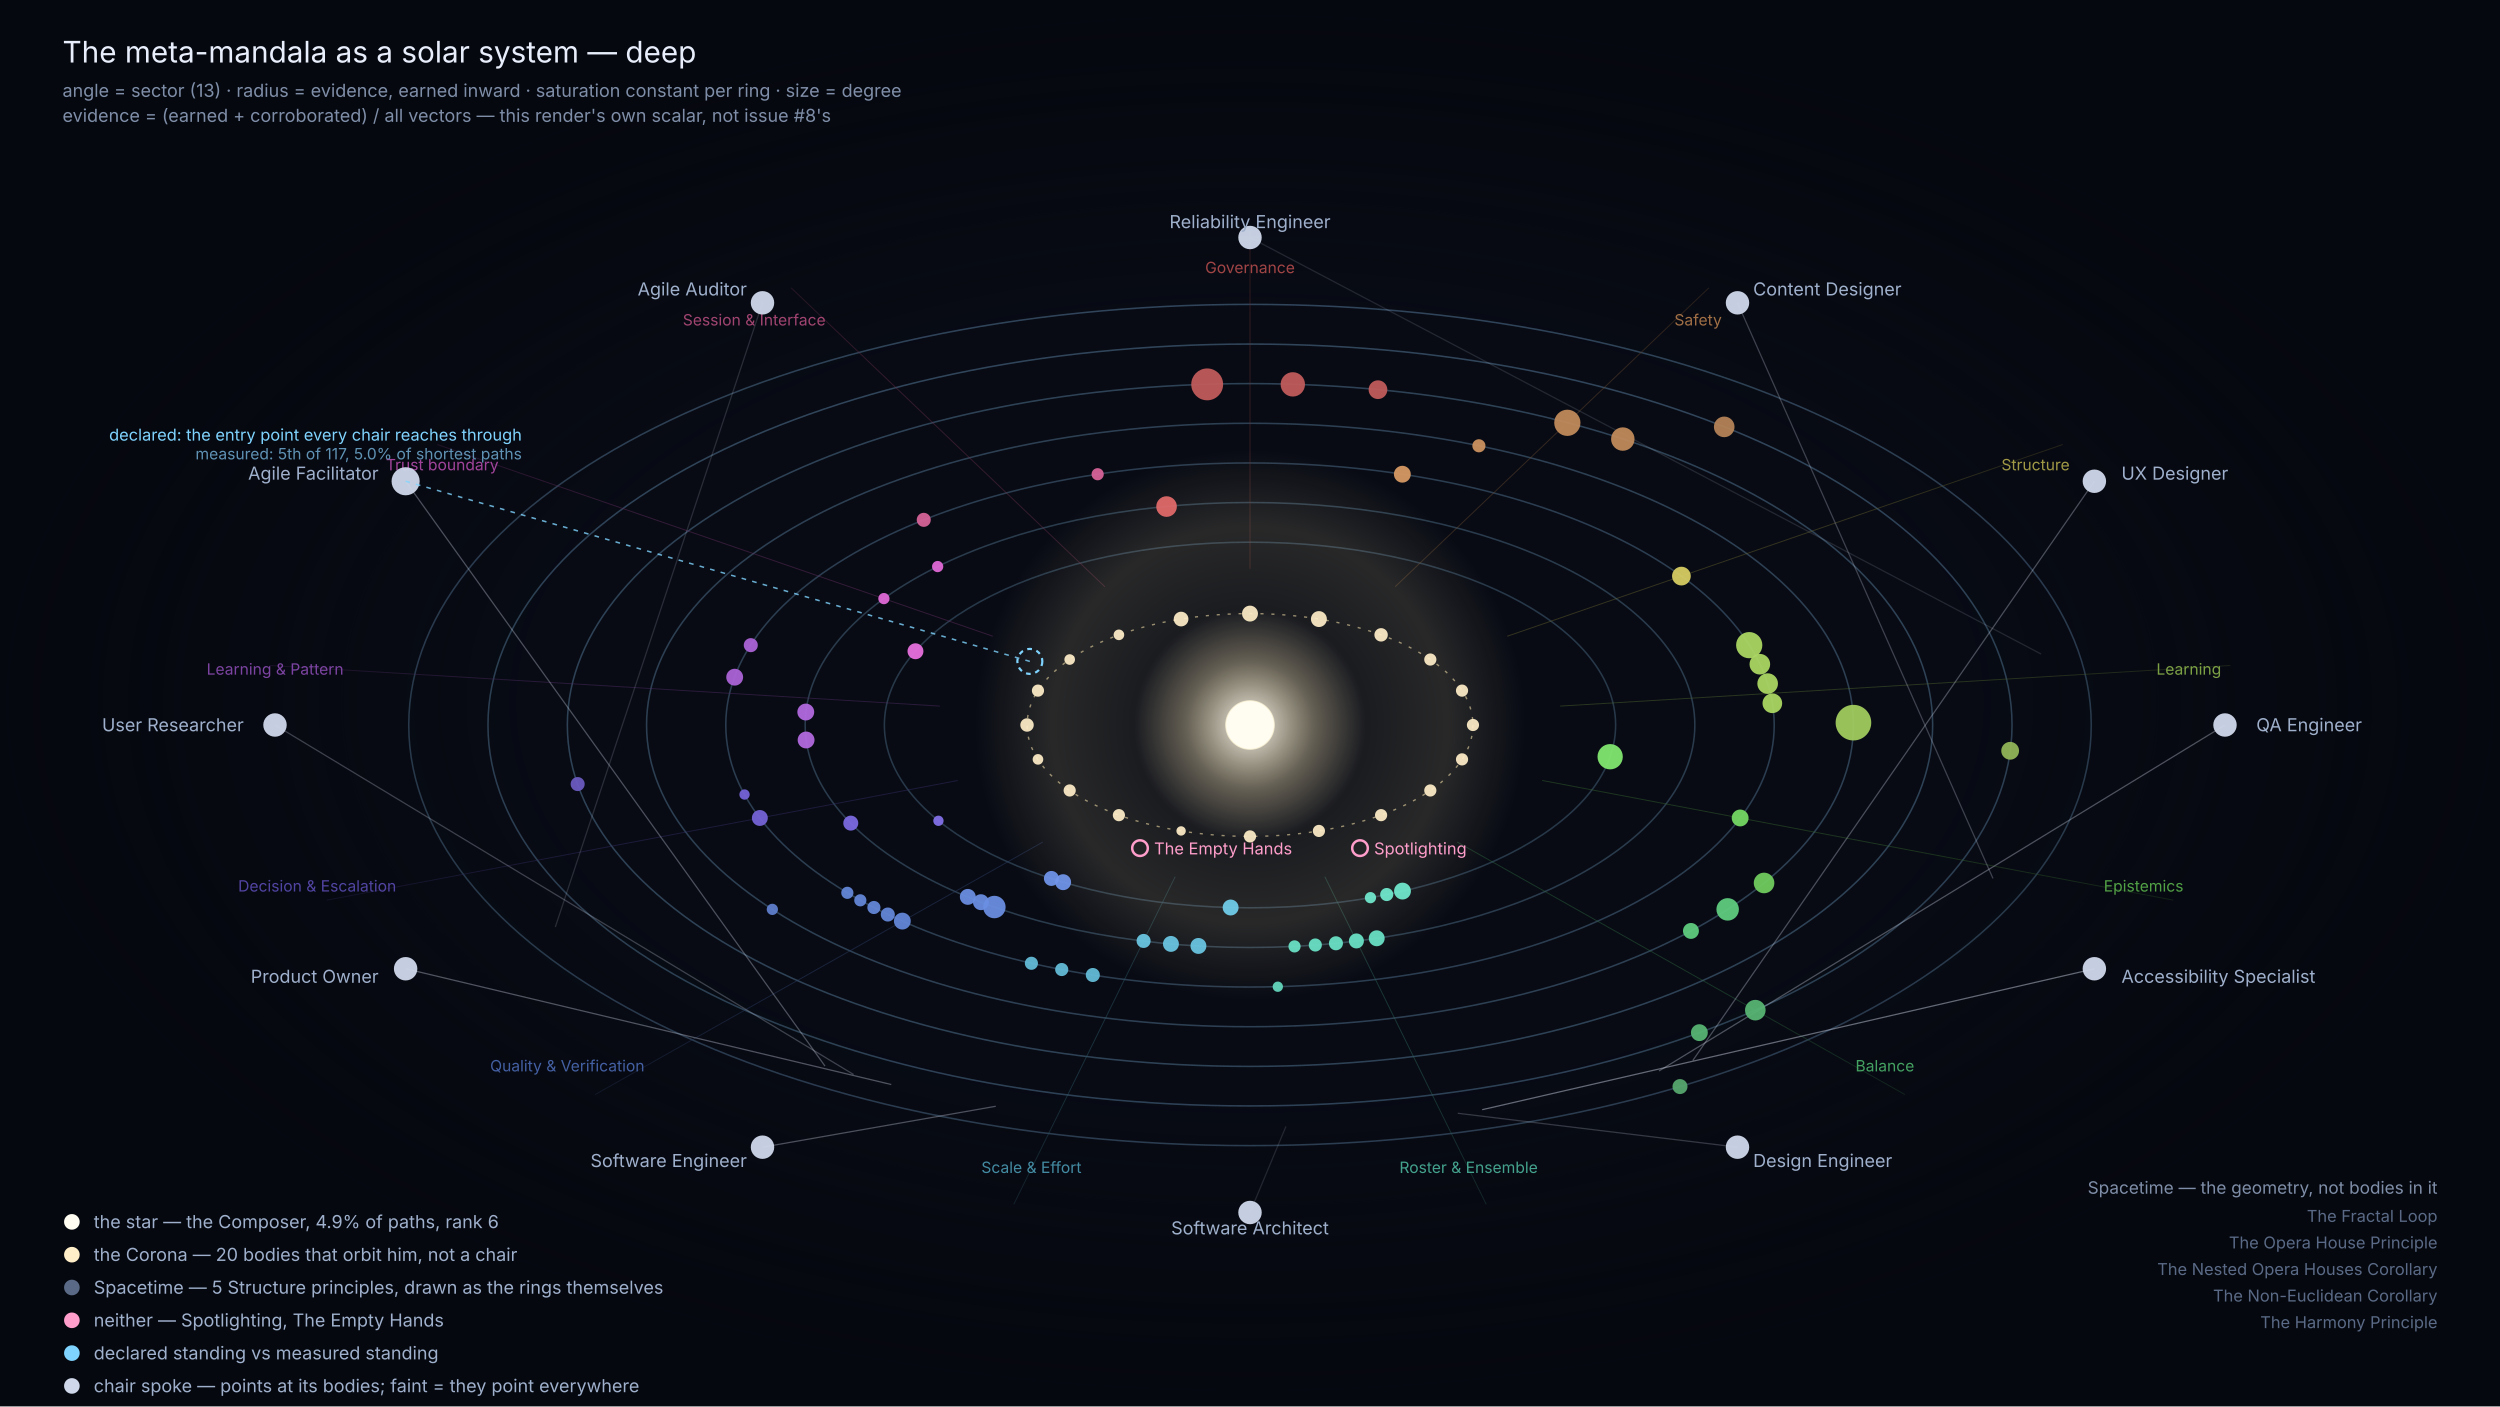
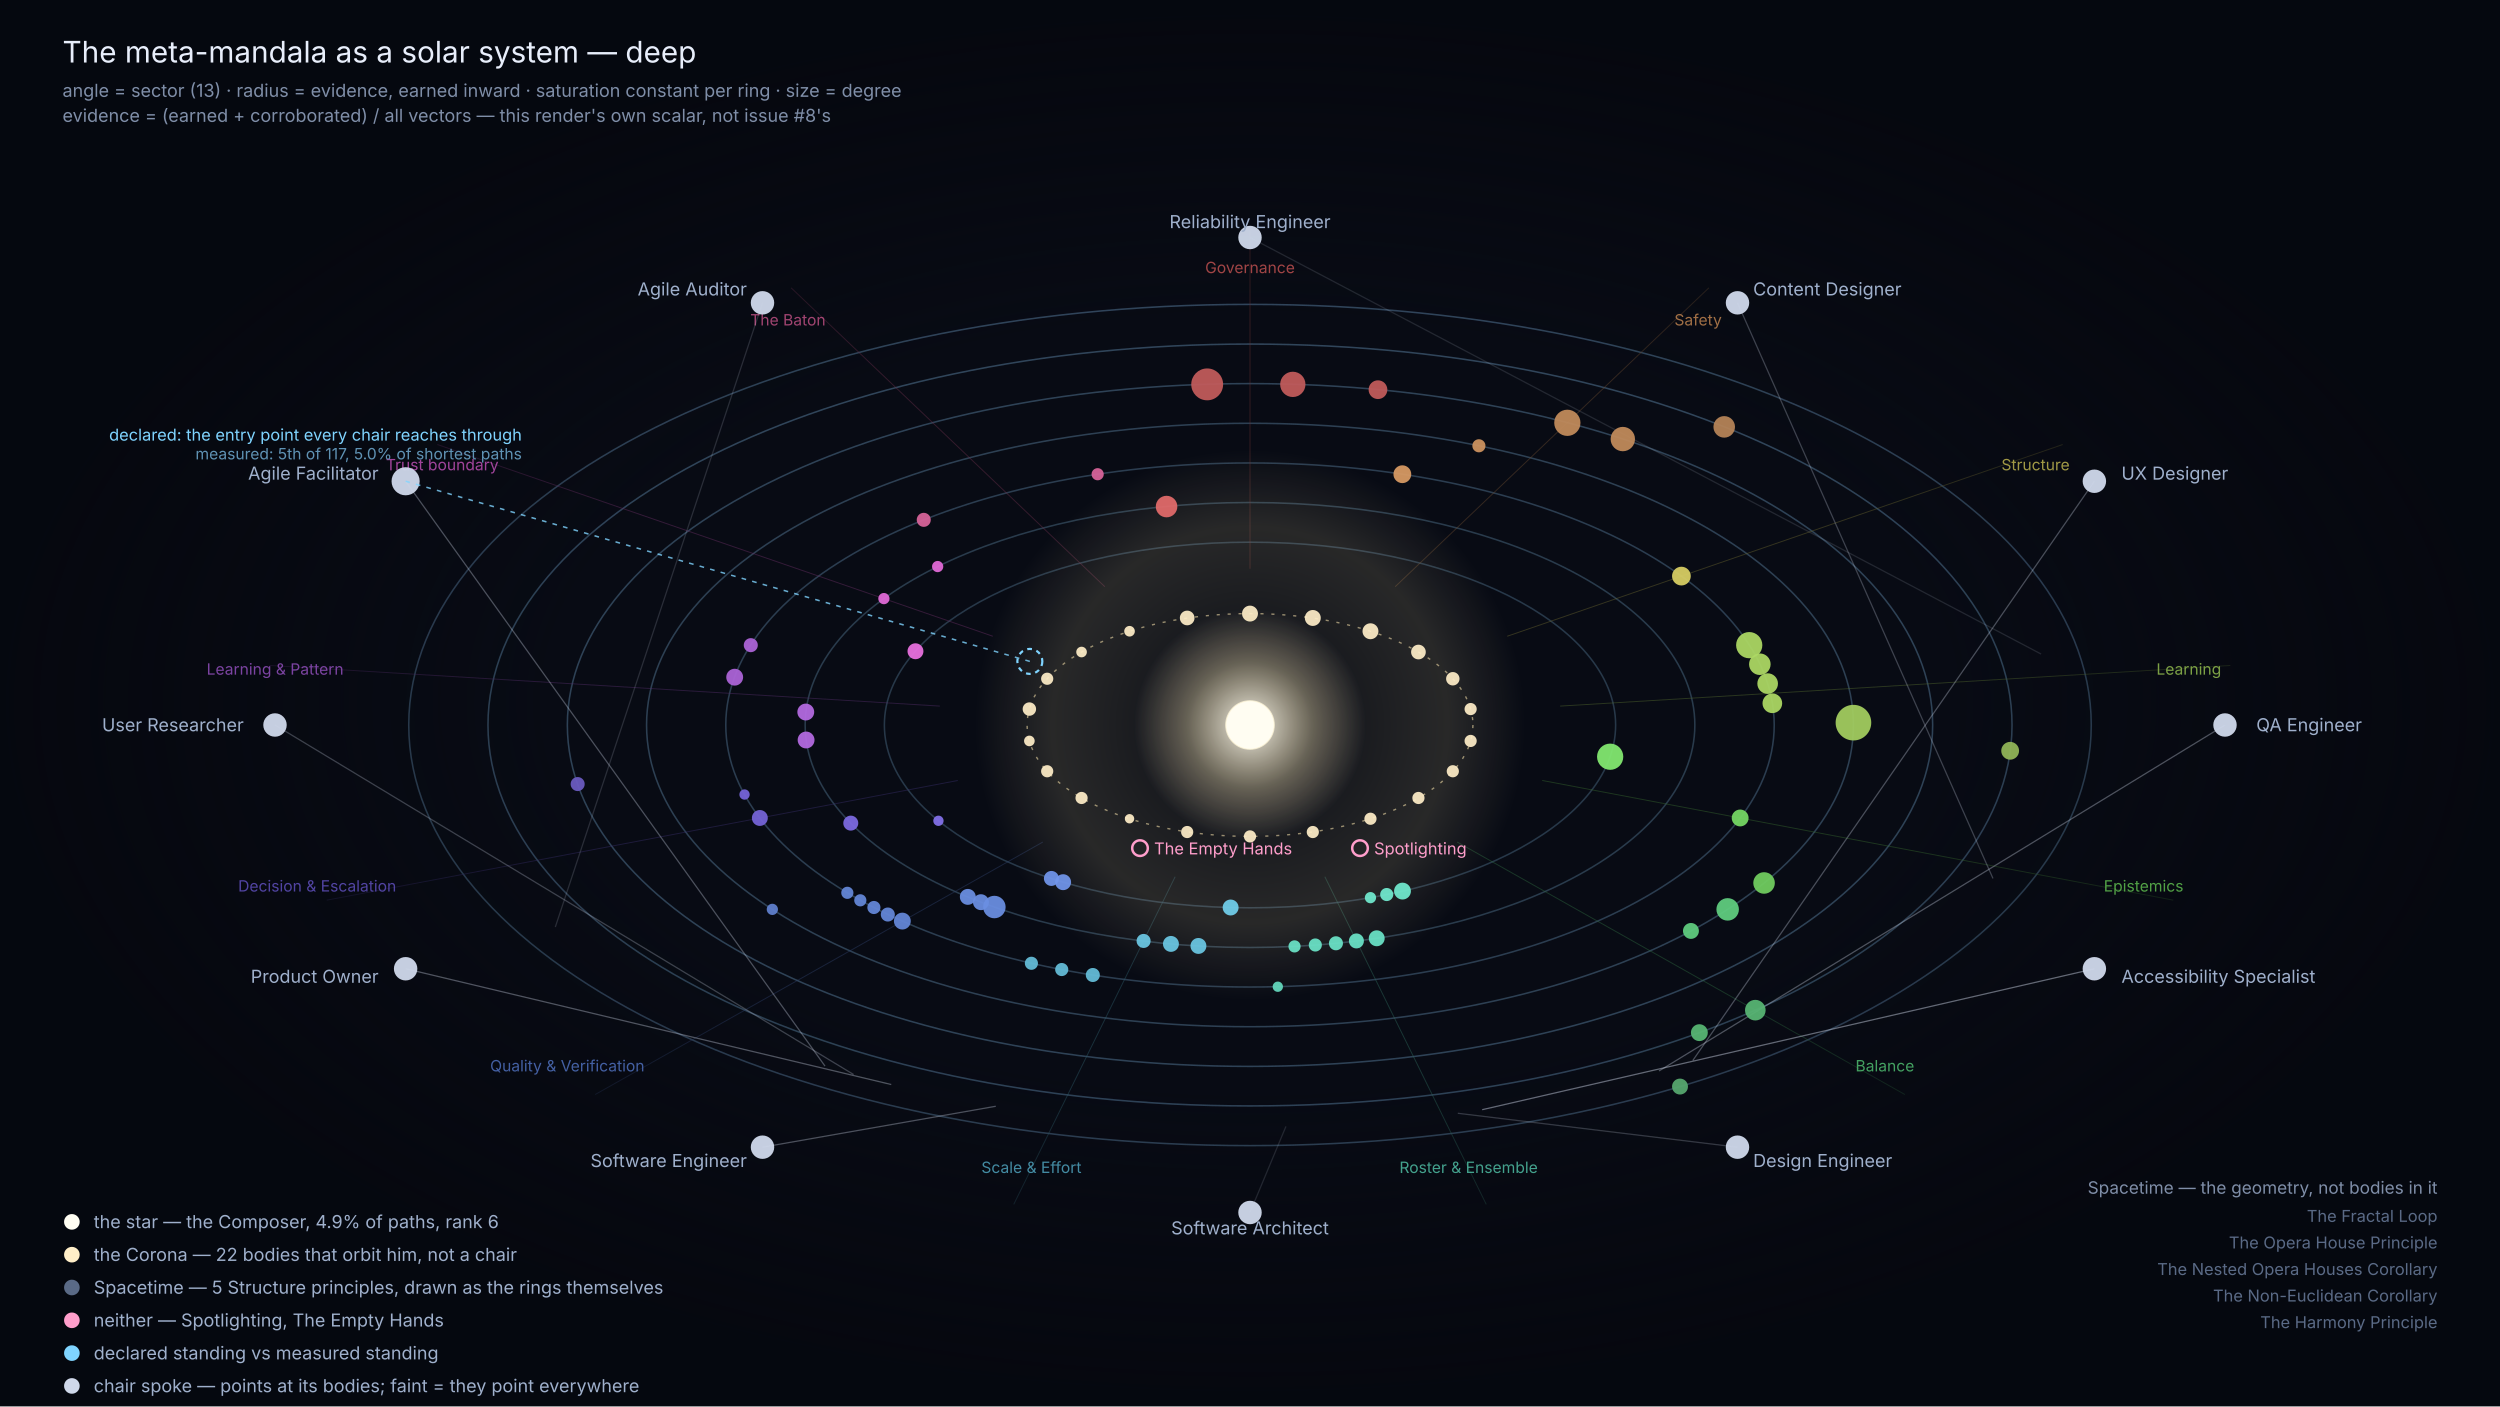
<svg xmlns="http://www.w3.org/2000/svg" width="1600" height="900" viewBox="0 0 1600 900" font-family="Inter, Helvetica, Arial, sans-serif">
  <defs>
    <radialGradient id="starGlow">
      <stop offset="0" stop-color="#fffdf4" stop-opacity=".95" />
      <stop offset=".55" stop-color="#ffeec0" stop-opacity=".35" />
      <stop offset="1" stop-color="#ffeec0" stop-opacity="0" />
    </radialGradient>
    <radialGradient id="coronaBand">
      <stop offset="0" stop-color="#ffe9b0" stop-opacity="0" />
      <stop offset=".72" stop-color="#ffe9b0" stop-opacity=".13" />
      <stop offset="1" stop-color="#ffe9b0" stop-opacity="0" />
    </radialGradient>
    <radialGradient id="vignette">
      <stop offset=".55" stop-color="#05070e" stop-opacity="0" />
      <stop offset="1" stop-color="#05070e" stop-opacity="0.85" />
    </radialGradient>
  </defs>
  <rect width="1600" height="900" fill="#080b14" />
  <g id="spacetime">
    <ellipse cx="800" cy="464" rx="234.0" ry="117.0" fill="none" stroke="hsl(210 30% 22%)" stroke-width="1" />
    <ellipse cx="800" cy="464" rx="284.7" ry="142.4" fill="none" stroke="hsl(210 30% 23%)" stroke-width="1" />
    <ellipse cx="800" cy="464" rx="335.5" ry="167.7" fill="none" stroke="hsl(210 30% 24%)" stroke-width="1" />
    <ellipse cx="800" cy="464" rx="386.2" ry="193.1" fill="none" stroke="hsl(210 30% 25%)" stroke-width="1" />
    <ellipse cx="800" cy="464" rx="436.9" ry="218.5" fill="none" stroke="hsl(210 30% 26%)" stroke-width="1" />
    <ellipse cx="800" cy="464" rx="487.7" ry="243.8" fill="none" stroke="hsl(210 30% 27%)" stroke-width="1" />
    <ellipse cx="800" cy="464" rx="538.4" ry="269.2" fill="none" stroke="hsl(210 30% 28%)" stroke-width="1" />
    <line x1="800.0" y1="364.0" x2="800.0" y2="148.0" stroke="hsl(0 40% 30%)" stroke-width=".6" opacity=".45" />
    <line x1="892.9" y1="375.5" x2="1093.7" y2="184.2" stroke="hsl(28 40% 30%)" stroke-width=".6" opacity=".45" />
    <line x1="964.6" y1="407.2" x2="1320.1" y2="284.5" stroke="hsl(55 40% 30%)" stroke-width=".6" opacity=".45" />
    <line x1="998.5" y1="451.9" x2="1427.4" y2="425.9" stroke="hsl(83 40% 30%)" stroke-width=".6" opacity=".45" />
    <line x1="987.0" y1="499.5" x2="1390.9" y2="576.1" stroke="hsl(111 40% 30%)" stroke-width=".6" opacity=".45" />
    <line x1="932.6" y1="538.9" x2="1219.1" y2="700.5" stroke="hsl(138 40% 30%)" stroke-width=".6" opacity=".45" />
    <line x1="847.9" y1="561.1" x2="951.2" y2="770.8" stroke="hsl(166 40% 30%)" stroke-width=".6" opacity=".45" />
    <line x1="752.1" y1="561.1" x2="648.8" y2="770.8" stroke="hsl(194 40% 30%)" stroke-width=".6" opacity=".45" />
    <line x1="667.4" y1="538.9" x2="380.9" y2="700.5" stroke="hsl(222 40% 30%)" stroke-width=".6" opacity=".45" />
    <line x1="613.0" y1="499.5" x2="209.1" y2="576.1" stroke="hsl(249 40% 30%)" stroke-width=".6" opacity=".45" />
    <line x1="601.5" y1="451.9" x2="172.6" y2="425.9" stroke="hsl(277 40% 30%)" stroke-width=".6" opacity=".45" />
    <line x1="635.4" y1="407.2" x2="279.9" y2="284.5" stroke="hsl(305 40% 30%)" stroke-width=".6" opacity=".45" />
    <line x1="707.1" y1="375.5" x2="506.3" y2="184.2" stroke="hsl(332 40% 30%)" stroke-width=".6" opacity=".45" />
  </g>
  <rect width="1600" height="900" fill="url(#vignette)" />
  <g id="sectors">
    <text x="800.0" y="174.8" fill="hsl(0 45% 52%)" font-size="10" text-anchor="middle" opacity=".85">Governance</text>
    <text x="1071.6" y="208.3" fill="hsl(28 45% 52%)" font-size="10" text-anchor="start" opacity=".85">Safety</text>
    <text x="1280.9" y="301.0" fill="hsl(55 45% 52%)" font-size="10" text-anchor="start" opacity=".85">Structure</text>
    <text x="1380.1" y="431.8" fill="hsl(83 45% 52%)" font-size="10" text-anchor="start" opacity=".85">Learning</text>
    <text x="1346.4" y="570.6" fill="hsl(111 45% 52%)" font-size="10" text-anchor="start" opacity=".85">Epistemics</text>
    <text x="1187.5" y="685.7" fill="hsl(138 45% 52%)" font-size="10" text-anchor="start" opacity=".85">Balance</text>
    <text x="939.9" y="750.7" fill="hsl(166 45% 52%)" font-size="10" text-anchor="middle" opacity=".85">Roster &amp; Ensemble</text>
    <text x="660.1" y="750.7" fill="hsl(194 45% 52%)" font-size="10" text-anchor="middle" opacity=".85">Scale &amp; Effort</text>
    <text x="412.5" y="685.7" fill="hsl(222 45% 52%)" font-size="10" text-anchor="end" opacity=".85">Quality &amp; Verification</text>
    <text x="253.6" y="570.6" fill="hsl(249 45% 52%)" font-size="10" text-anchor="end" opacity=".85">Decision &amp; Escalation</text>
    <text x="219.9" y="431.8" fill="hsl(277 45% 52%)" font-size="10" text-anchor="end" opacity=".85">Learning &amp; Pattern</text>
    <text x="319.1" y="301.0" fill="hsl(305 45% 52%)" font-size="10" text-anchor="end" opacity=".85">Trust boundary</text>
-     <text x="528.4" y="208.3" fill="hsl(332 45% 52%)" font-size="10" text-anchor="end" opacity=".85">Session &amp; Interface</text>
+     <text x="528.4" y="208.3" fill="hsl(332 45% 52%)" font-size="10" text-anchor="end" opacity=".85">The Baton</text>
  </g>
  <circle cx="800" cy="464" r="176.683" fill="url(#coronaBand)" />
  <ellipse cx="800" cy="464" rx="142.683" ry="71.3" fill="none" stroke="#ffe9b0" stroke-width=".9" stroke-dasharray="2 5" opacity=".55" />
  <circle cx="800.0" cy="392.7" r="5.1" fill="#ffeec8" opacity=".92" />
-   <circle cx="844.1" cy="396.2" r="5.1" fill="#ffeec8" opacity=".92" />
-   <circle cx="883.9" cy="406.3" r="4.3" fill="#ffeec8" opacity=".92" />
-   <circle cx="915.4" cy="422.1" r="3.9" fill="#ffeec8" opacity=".92" />
-   <circle cx="935.7" cy="442.0" r="3.9" fill="#ffeec8" opacity=".92" />
-   <circle cx="942.7" cy="464.0" r="3.9" fill="#ffeec8" opacity=".92" />
-   <circle cx="935.7" cy="486.0" r="3.9" fill="#ffeec8" opacity=".92" />
-   <circle cx="915.4" cy="505.9" r="3.9" fill="#ffeec8" opacity=".92" />
-   <circle cx="883.9" cy="521.7" r="3.9" fill="#ffeec8" opacity=".92" />
-   <circle cx="844.1" cy="531.8" r="3.9" fill="#ffeec8" opacity=".92" />
+   <circle cx="840.2" cy="395.5" r="5.1" fill="#ffeec8" opacity=".92" />
+   <circle cx="877.1" cy="404.0" r="5.1" fill="#ffeec8" opacity=".92" />
+   <circle cx="907.8" cy="417.3" r="4.7" fill="#ffeec8" opacity=".92" />
+   <circle cx="929.8" cy="434.4" r="4.3" fill="#ffeec8" opacity=".92" />
+   <circle cx="941.2" cy="453.8" r="3.9" fill="#ffeec8" opacity=".92" />
+   <circle cx="941.2" cy="474.2" r="3.9" fill="#ffeec8" opacity=".92" />
+   <circle cx="929.8" cy="493.6" r="3.9" fill="#ffeec8" opacity=".92" />
+   <circle cx="907.8" cy="510.7" r="3.9" fill="#ffeec8" opacity=".92" />
+   <circle cx="877.1" cy="524.0" r="3.9" fill="#ffeec8" opacity=".92" />
+   <circle cx="840.2" cy="532.5" r="3.9" fill="#ffeec8" opacity=".92" />
  <circle cx="800.0" cy="535.3" r="3.9" fill="#ffeec8" opacity=".92" />
-   <circle cx="755.9" cy="531.8" r="3.0" fill="#ffeec8" opacity=".92" />
-   <circle cx="716.1" cy="521.7" r="3.9" fill="#ffeec8" opacity=".92" />
-   <circle cx="684.6" cy="505.9" r="3.9" fill="#ffeec8" opacity=".92" />
-   <circle cx="664.3" cy="486.0" r="3.4" fill="#ffeec8" opacity=".92" />
-   <circle cx="657.3" cy="464.0" r="4.3" fill="#ffeec8" opacity=".92" />
-   <circle cx="664.3" cy="442.0" r="3.9" fill="#ffeec8" opacity=".92" />
-   <circle cx="684.6" cy="422.1" r="3.4" fill="#ffeec8" opacity=".92" />
-   <circle cx="716.1" cy="406.3" r="3.4" fill="#ffeec8" opacity=".92" />
-   <circle cx="755.9" cy="396.2" r="4.7" fill="#ffeec8" opacity=".92" />
+   <circle cx="759.8" cy="532.5" r="3.9" fill="#ffeec8" opacity=".92" />
+   <circle cx="722.9" cy="524.0" r="3.0" fill="#ffeec8" opacity=".92" />
+   <circle cx="692.2" cy="510.7" r="3.9" fill="#ffeec8" opacity=".92" />
+   <circle cx="670.2" cy="493.6" r="3.9" fill="#ffeec8" opacity=".92" />
+   <circle cx="658.8" cy="474.2" r="3.4" fill="#ffeec8" opacity=".92" />
+   <circle cx="658.8" cy="453.8" r="4.3" fill="#ffeec8" opacity=".92" />
+   <circle cx="670.2" cy="434.4" r="3.9" fill="#ffeec8" opacity=".92" />
+   <circle cx="692.2" cy="417.3" r="3.4" fill="#ffeec8" opacity=".92" />
+   <circle cx="722.9" cy="404.0" r="3.4" fill="#ffeec8" opacity=".92" />
+   <circle cx="759.8" cy="395.5" r="4.7" fill="#ffeec8" opacity=".92" />
  <circle cx="800" cy="464" r="74" fill="url(#starGlow)" />
  <circle cx="800" cy="464" r="15.5" fill="#fffdf2" />
  <circle cx="800" cy="464" r="15.5" fill="none" stroke="#fff6d8" stroke-width=".8" opacity=".7" />
  <circle cx="259.6" cy="308.0" r="9" fill="#cfd8ea" opacity=".95" />
  <text x="242.3" y="307.0" fill="#9fb0cc" font-size="11.5" text-anchor="end">Agile Facilitator</text>
  <line x1="259.6" y1="308.0" x2="528.0" y2="682.3" stroke="#cfd8ea" stroke-width=".8" opacity="0.34" />
  <circle cx="488.0" cy="193.8" r="7.5" fill="#cfd8ea" opacity=".95" />
  <text x="478.0" y="189.1" fill="#9fb0cc" font-size="11.5" text-anchor="end">Agile Auditor</text>
  <line x1="488.0" y1="193.8" x2="355.4" y2="593.3" stroke="#cfd8ea" stroke-width=".8" opacity="0.17" />
  <circle cx="1424.0" cy="464.0" r="7.5" fill="#cfd8ea" opacity=".95" />
  <text x="1444.0" y="468.0" fill="#9fb0cc" font-size="11.5" text-anchor="start">QA Engineer</text>
  <line x1="1424.0" y1="464.0" x2="1061.8" y2="685.4" stroke="#cfd8ea" stroke-width=".8" opacity="0.35" />
  <circle cx="1340.4" cy="620.0" r="7.5" fill="#cfd8ea" opacity=".95" />
  <text x="1357.7" y="629.0" fill="#9fb0cc" font-size="11.5" text-anchor="start">Accessibility Specialist</text>
  <line x1="1340.4" y1="620.0" x2="948.6" y2="710.2" stroke="#cfd8ea" stroke-width=".8" opacity="0.46" />
  <circle cx="1340.4" cy="308.0" r="7.5" fill="#cfd8ea" opacity=".95" />
  <text x="1357.7" y="307.0" fill="#9fb0cc" font-size="11.5" text-anchor="start">UX Designer</text>
  <line x1="1340.4" y1="308.0" x2="1083.4" y2="678.7" stroke="#cfd8ea" stroke-width=".8" opacity="0.33" />
  <circle cx="1112.0" cy="193.8" r="7.5" fill="#cfd8ea" opacity=".95" />
  <text x="1122.0" y="189.1" fill="#9fb0cc" font-size="11.5" text-anchor="start">Content Designer</text>
  <line x1="1112.0" y1="193.8" x2="1275.5" y2="562.2" stroke="#cfd8ea" stroke-width=".8" opacity="0.27" />
  <circle cx="1112.0" cy="734.2" r="7.5" fill="#cfd8ea" opacity=".95" />
  <text x="1122.0" y="746.9" fill="#9fb0cc" font-size="11.5" text-anchor="start">Design Engineer</text>
  <line x1="1112.0" y1="734.2" x2="933.0" y2="712.5" stroke="#cfd8ea" stroke-width=".8" opacity="0.23" />
  <circle cx="259.6" cy="620.0" r="7.5" fill="#cfd8ea" opacity=".95" />
  <text x="242.3" y="629.0" fill="#9fb0cc" font-size="11.5" text-anchor="end">Product Owner</text>
  <line x1="259.6" y1="620.0" x2="570.4" y2="694.1" stroke="#cfd8ea" stroke-width=".8" opacity="0.36" />
  <circle cx="176.0" cy="464.0" r="7.5" fill="#cfd8ea" opacity=".95" />
  <text x="156.0" y="468.0" fill="#9fb0cc" font-size="11.5" text-anchor="end">User Researcher</text>
  <line x1="176.0" y1="464.0" x2="546.3" y2="687.7" stroke="#cfd8ea" stroke-width=".8" opacity="0.27" />
  <circle cx="488.0" cy="734.2" r="7.5" fill="#cfd8ea" opacity=".95" />
  <text x="478.0" y="746.9" fill="#9fb0cc" font-size="11.5" text-anchor="end">Software Engineer</text>
  <line x1="488.0" y1="734.2" x2="637.3" y2="708.0" stroke="#cfd8ea" stroke-width=".8" opacity="0.34" />
  <circle cx="800.0" cy="776.0" r="7.5" fill="#cfd8ea" opacity=".95" />
  <text x="800.0" y="790.0" fill="#9fb0cc" font-size="11.5" text-anchor="middle">Software Architect</text>
  <line x1="800.0" y1="776.0" x2="823.0" y2="720.9" stroke="#cfd8ea" stroke-width=".8" opacity="0.14" />
  <circle cx="800.0" cy="152.0" r="7.5" fill="#cfd8ea" opacity=".95" />
  <text x="800.0" y="146.0" fill="#9fb0cc" font-size="11.5" text-anchor="middle">Reliability Engineer</text>
  <line x1="800.0" y1="152.0" x2="1306.3" y2="418.6" stroke="#cfd8ea" stroke-width=".8" opacity="0.14" />
-   <circle cx="827.4" cy="246.0" r="7.8" fill="hsl(0 46% 56%)" opacity=".93" />
-   <circle cx="746.6" cy="324.2" r="6.6" fill="hsl(0 67% 65%)" opacity=".93" />
+   <circle cx="827.4" cy="246.0" r="8.1" fill="hsl(0 46% 56%)" opacity=".93" />
+   <circle cx="746.6" cy="324.2" r="6.9" fill="hsl(0 67% 65%)" opacity=".93" />
  <circle cx="881.9" cy="249.4" r="6.0" fill="hsl(0 46% 56%)" opacity=".93" />
  <circle cx="772.6" cy="246.0" r="10.2" fill="hsl(0 46% 56%)" opacity=".93" />
-   <circle cx="1103.5" cy="273.2" r="6.6" fill="hsl(28 39% 53%)" opacity=".93" />
-   <circle cx="897.5" cy="303.5" r="5.4" fill="hsl(28 60% 62%)" opacity=".93" />
-   <circle cx="1038.6" cy="281.0" r="7.5" fill="hsl(28 46% 56%)" opacity=".93" />
+   <circle cx="1103.5" cy="273.2" r="6.9" fill="hsl(28 39% 53%)" opacity=".93" />
+   <circle cx="897.5" cy="303.5" r="5.7" fill="hsl(28 60% 62%)" opacity=".93" />
+   <circle cx="1038.6" cy="281.0" r="7.8" fill="hsl(28 46% 56%)" opacity=".93" />
  <circle cx="1003.1" cy="270.6" r="8.4" fill="hsl(28 46% 56%)" opacity=".93" />
  <circle cx="946.5" cy="285.3" r="4.2" fill="hsl(28 53% 59%)" opacity=".93" />
  <circle cx="1076.1" cy="368.7" r="6.0" fill="hsl(55 60% 62%)" opacity=".93" />
-   <circle cx="1126.3" cy="425.1" r="6.6" fill="hsl(83 60% 62%)" opacity=".93" />
+   <circle cx="1126.3" cy="425.1" r="6.9" fill="hsl(83 60% 62%)" opacity=".93" />
  <circle cx="1134.3" cy="450.1" r="6.3" fill="hsl(83 60% 62%)" opacity=".93" />
  <circle cx="1186.2" cy="462.5" r="11.4" fill="hsl(83 53% 59%)" opacity=".93" />
  <circle cx="1119.5" cy="412.9" r="8.4" fill="hsl(83 60% 62%)" opacity=".93" />
  <circle cx="1286.5" cy="480.5" r="5.7" fill="hsl(83 39% 53%)" opacity=".93" />
  <circle cx="1131.3" cy="437.5" r="6.6" fill="hsl(83 60% 62%)" opacity=".93" />
  <circle cx="1113.7" cy="523.5" r="5.4" fill="hsl(111 60% 62%)" opacity=".93" />
-   <circle cx="1129.0" cy="565.1" r="6.6" fill="hsl(111 53% 59%)" opacity=".93" />
-   <circle cx="1030.5" cy="484.3" r="8.1" fill="hsl(111 74% 68%)" opacity=".93" />
+   <circle cx="1129.0" cy="565.1" r="6.9" fill="hsl(111 53% 59%)" opacity=".93" />
+   <circle cx="1030.5" cy="484.3" r="8.4" fill="hsl(111 74% 68%)" opacity=".93" />
  <circle cx="1105.7" cy="582.0" r="7.2" fill="hsl(138 53% 59%)" opacity=".93" />
  <circle cx="1082.2" cy="595.8" r="5.1" fill="hsl(138 53% 59%)" opacity=".93" />
  <circle cx="1087.6" cy="660.9" r="5.4" fill="hsl(138 39% 53%)" opacity=".93" />
  <circle cx="1123.4" cy="646.5" r="6.6" fill="hsl(138 39% 53%)" opacity=".93" />
-   <circle cx="1075.2" cy="695.4" r="4.8" fill="hsl(138 32% 50%)" opacity=".93" />
+   <circle cx="1075.2" cy="695.4" r="5.1" fill="hsl(138 32% 50%)" opacity=".93" />
  <circle cx="868.1" cy="602.2" r="4.8" fill="hsl(166 67% 65%)" opacity=".93" />
  <circle cx="897.6" cy="570.3" r="5.4" fill="hsl(166 74% 68%)" opacity=".93" />
  <circle cx="855.0" cy="603.7" r="4.5" fill="hsl(166 67% 65%)" opacity=".93" />
  <circle cx="817.8" cy="631.5" r="3.3" fill="hsl(166 60% 62%)" opacity=".93" />
  <circle cx="881.1" cy="600.5" r="5.1" fill="hsl(166 67% 65%)" opacity=".93" />
  <circle cx="887.5" cy="572.5" r="4.2" fill="hsl(166 74% 68%)" opacity=".93" />
  <circle cx="877.1" cy="574.5" r="3.6" fill="hsl(166 74% 68%)" opacity=".93" />
  <circle cx="841.8" cy="604.8" r="4.2" fill="hsl(166 67% 65%)" opacity=".93" />
  <circle cx="828.5" cy="605.7" r="3.9" fill="hsl(166 67% 65%)" opacity=".93" />
  <circle cx="767.0" cy="605.4" r="5.1" fill="hsl(194 67% 65%)" opacity=".93" />
  <circle cx="787.6" cy="580.8" r="5.1" fill="hsl(194 74% 68%)" opacity=".93" />
  <circle cx="699.4" cy="624.0" r="4.5" fill="hsl(194 60% 62%)" opacity=".93" />
  <circle cx="731.9" cy="602.2" r="4.5" fill="hsl(194 67% 65%)" opacity=".93" />
  <circle cx="749.4" cy="604.1" r="5.1" fill="hsl(194 67% 65%)" opacity=".93" />
  <circle cx="679.5" cy="620.5" r="4.2" fill="hsl(194 60% 62%)" opacity=".93" />
  <circle cx="660.1" cy="616.5" r="4.2" fill="hsl(194 60% 62%)" opacity=".93" />
  <circle cx="627.8" cy="577.4" r="5.1" fill="hsl(222 67% 65%)" opacity=".93" />
  <circle cx="636.4" cy="580.5" r="7.2" fill="hsl(222 67% 65%)" opacity=".93" />
  <circle cx="577.5" cy="589.5" r="5.4" fill="hsl(222 60% 62%)" opacity=".93" />
  <circle cx="568.2" cy="585.3" r="4.5" fill="hsl(222 60% 62%)" opacity=".93" />
  <circle cx="550.6" cy="576.2" r="3.9" fill="hsl(222 60% 62%)" opacity=".93" />
  <circle cx="680.4" cy="564.6" r="5.1" fill="hsl(222 74% 68%)" opacity=".93" />
  <circle cx="494.3" cy="582.0" r="3.6" fill="hsl(222 53% 59%)" opacity=".93" />
  <circle cx="619.4" cy="574.0" r="5.1" fill="hsl(222 67% 65%)" opacity=".93" />
  <circle cx="672.9" cy="562.2" r="4.8" fill="hsl(222 74% 68%)" opacity=".93" />
  <circle cx="542.3" cy="571.4" r="3.9" fill="hsl(222 60% 62%)" opacity=".93" />
  <circle cx="559.3" cy="580.8" r="4.2" fill="hsl(222 60% 62%)" opacity=".93" />
  <circle cx="369.7" cy="501.8" r="4.5" fill="hsl(249 46% 56%)" opacity=".93" />
  <circle cx="600.6" cy="525.3" r="3.3" fill="hsl(249 74% 68%)" opacity=".93" />
  <circle cx="486.3" cy="523.5" r="5.1" fill="hsl(249 60% 62%)" opacity=".93" />
  <circle cx="544.5" cy="526.8" r="4.8" fill="hsl(249 67% 65%)" opacity=".93" />
  <circle cx="476.5" cy="508.5" r="3.3" fill="hsl(249 60% 62%)" opacity=".93" />
  <circle cx="480.5" cy="412.9" r="4.5" fill="hsl(277 60% 62%)" opacity=".93" />
  <circle cx="470.2" cy="433.4" r="5.4" fill="hsl(277 60% 62%)" opacity=".93" />
  <circle cx="515.9" cy="473.6" r="5.4" fill="hsl(277 67% 65%)" opacity=".93" />
  <circle cx="515.7" cy="455.7" r="5.4" fill="hsl(277 67% 65%)" opacity=".93" />
  <circle cx="565.7" cy="383.1" r="3.6" fill="hsl(305 67% 65%)" opacity=".93" />
  <circle cx="585.9" cy="416.8" r="5.1" fill="hsl(305 74% 68%)" opacity=".93" />
  <circle cx="600.1" cy="362.6" r="3.6" fill="hsl(305 67% 65%)" opacity=".93" />
  <circle cx="591.2" cy="332.7" r="4.5" fill="hsl(332 60% 62%)" opacity=".93" />
  <circle cx="702.5" cy="303.5" r="3.9" fill="hsl(332 60% 62%)" opacity=".93" />
  <circle cx="870.4" cy="542.8" r="5" fill="none" stroke="#ff9ecb" stroke-width="1.6" />
  <text x="879.4" y="546.8" fill="#ff9ecb" font-size="10.5">Spotlighting</text>
  <circle cx="729.6" cy="542.8" r="5" fill="none" stroke="#ff9ecb" stroke-width="1.6" />
  <text x="738.6" y="546.8" fill="#ff9ecb" font-size="10.5">The Empty Hands</text>
  <line x1="659.1" y1="423.3" x2="259.6" y2="308.0" stroke="#7fd4ff" stroke-width="1" stroke-dasharray="3 4" opacity=".8" />
  <circle cx="659.1" cy="423.3" r="8" fill="none" stroke="#7fd4ff" stroke-width="1.4" stroke-dasharray="3 3" />
  <text x="334.0" y="282.0" fill="#7fd4ff" font-size="10.5" text-anchor="end">declared: the entry point every chair reaches through</text>
  <text x="334.0" y="294.0" fill="#5f92b4" font-size="10" text-anchor="end">measured: 5th of 117, 5.0% of shortest paths</text>
  <text x="40" y="40" fill="#e8eefb" font-size="19">The meta-mandala as a solar system — deep</text>
  <text x="40" y="62" fill="#7f8ea8" font-size="11.5">angle = sector (13) · radius = evidence, earned inward · saturation constant per ring · size = degree</text>
  <text x="40" y="78" fill="#7f8ea8" font-size="11.5">evidence = (earned + corroborated) / all vectors — this render's own scalar, not issue #8's</text>
  <circle cx="46" cy="782" r="5" fill="#fffdf2" />
  <text x="60" y="786" fill="#9fb0cc" font-size="11.5">the star — the Composer, 4.9% of paths, rank 6</text>
  <circle cx="46" cy="803" r="5" fill="#ffeec8" />
-   <text x="60" y="807" fill="#9fb0cc" font-size="11.5">the Corona — 20 bodies that orbit him, not a chair</text>
+   <text x="60" y="807" fill="#9fb0cc" font-size="11.5">the Corona — 22 bodies that orbit him, not a chair</text>
  <circle cx="46" cy="824" r="5" fill="#5a6a86" />
  <text x="60" y="828" fill="#9fb0cc" font-size="11.5">Spacetime — 5 Structure principles, drawn as the rings themselves</text>
  <circle cx="46" cy="845" r="5" fill="#ff9ecb" />
  <text x="60" y="849" fill="#9fb0cc" font-size="11.5">neither — Spotlighting, The Empty Hands</text>
  <circle cx="46" cy="866" r="5" fill="#7fd4ff" />
  <text x="60" y="870" fill="#9fb0cc" font-size="11.5">declared standing vs measured standing</text>
  <circle cx="46" cy="887" r="5" fill="#cfd8ea" />
  <text x="60" y="891" fill="#9fb0cc" font-size="11.5">chair spoke — points at its bodies; faint = they point everywhere</text>
  <text x="1560" y="782" fill="#5a6a86" font-size="10.5" text-anchor="end">The Fractal Loop</text>
  <text x="1560" y="799" fill="#5a6a86" font-size="10.5" text-anchor="end">The Opera House Principle</text>
  <text x="1560" y="816" fill="#5a6a86" font-size="10.5" text-anchor="end">The Nested Opera Houses Corollary</text>
  <text x="1560" y="833" fill="#5a6a86" font-size="10.5" text-anchor="end">The Non-Euclidean Corollary</text>
  <text x="1560" y="850" fill="#5a6a86" font-size="10.5" text-anchor="end">The Harmony Principle</text>
  <text x="1560" y="764" fill="#7f8ea8" font-size="11" text-anchor="end">Spacetime — the geometry, not bodies in it</text>
</svg>
